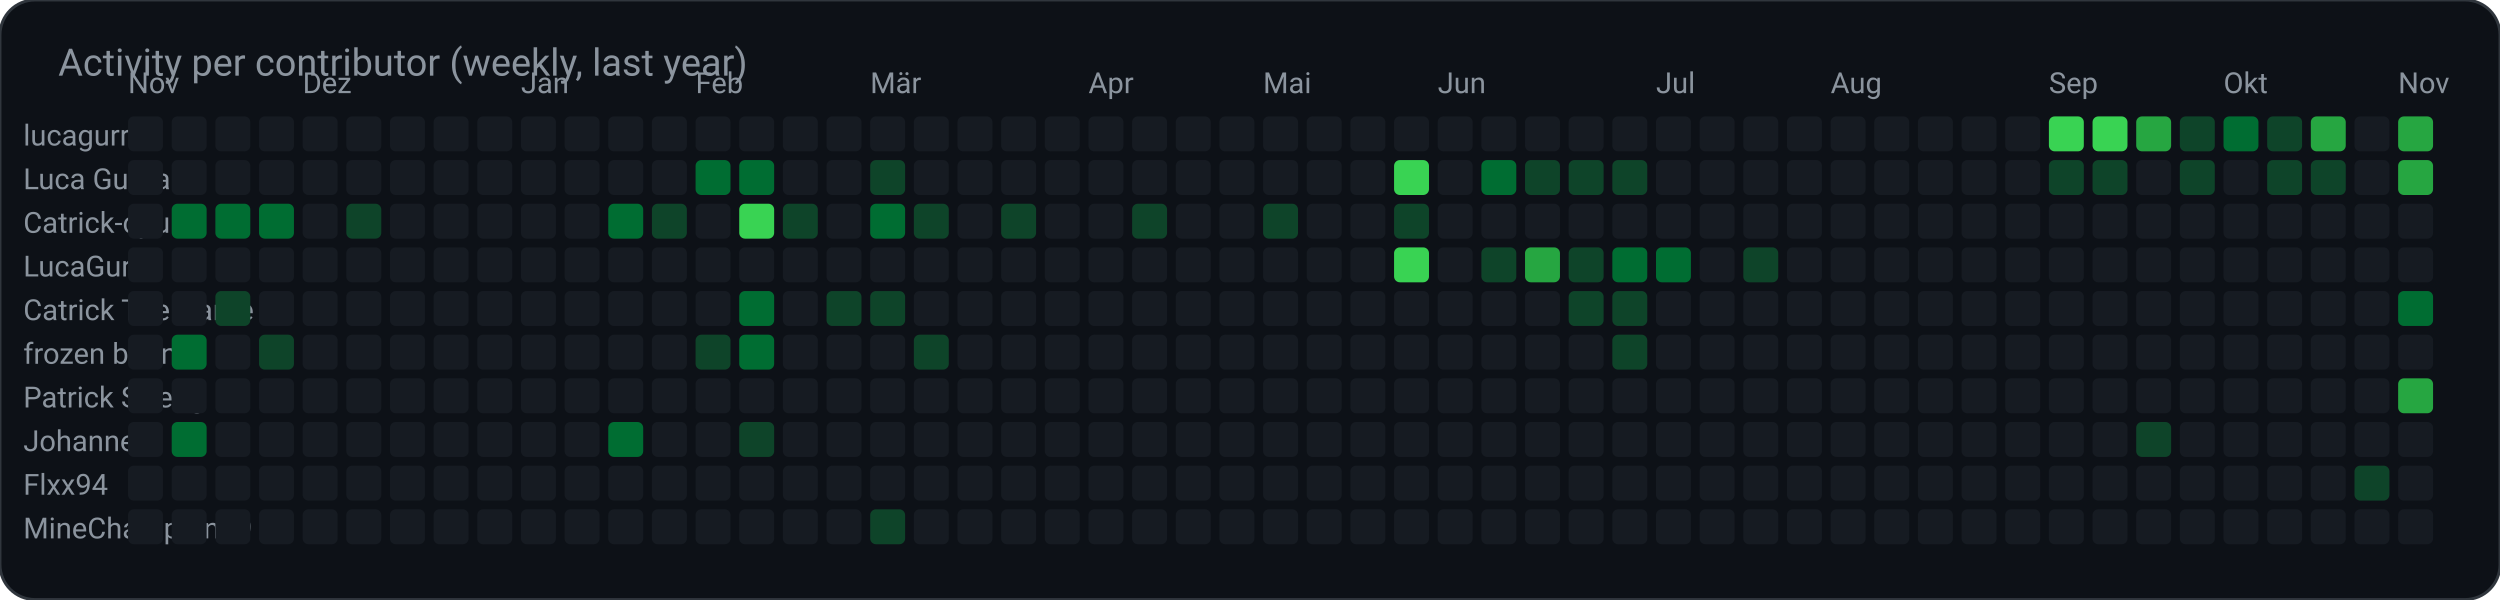
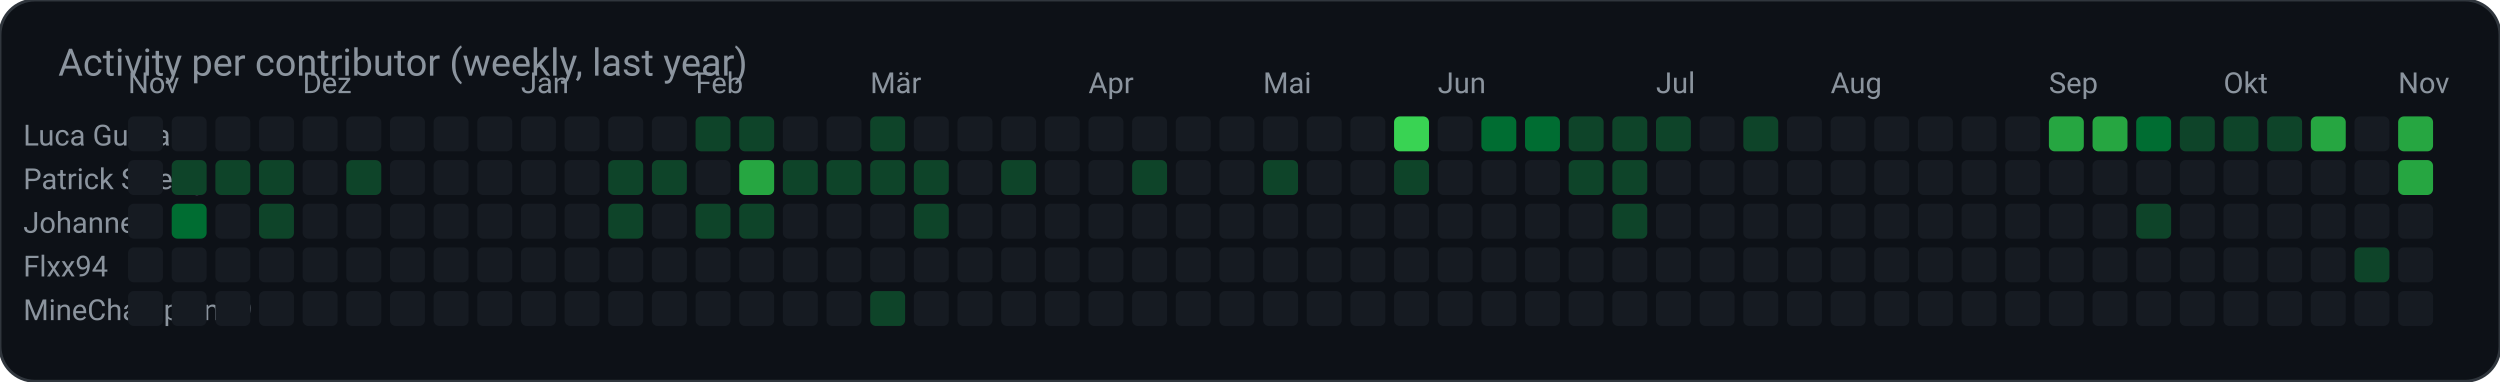
- <svg xmlns="http://www.w3.org/2000/svg" width="859" height="206" viewBox="0 0 859 206" role="img" aria-label="Activity per contributor (weekly, last year)">
-   <rect width="859" height="206" rx="12" fill="#0d1117" stroke="#30363d" />
+ <svg xmlns="http://www.w3.org/2000/svg" width="859" height="131" viewBox="0 0 859 131" role="img" aria-label="Activity per contributor (weekly, last year)">
+   <rect width="859" height="131" rx="12" fill="#0d1117" stroke="#30363d" />
  <text x="20" y="26" fill="#8b949e" font-family="ui-sans-serif, system-ui, -apple-system, Segoe UI, Roboto, Helvetica, Arial, sans-serif" font-size="13">Activity per contributor (weekly, last year)</text>
-   <text x="8.0" y="50.0" fill="#8b949e" font-family="ui-sans-serif, system-ui, -apple-system, Segoe UI, Roboto, Helvetica, Arial, sans-serif" font-size="10" text-anchor="start" font-weight="400">lucagurr</text>
+   <text x="8.0" y="50.0" fill="#8b949e" font-family="ui-sans-serif, system-ui, -apple-system, Segoe UI, Roboto, Helvetica, Arial, sans-serif" font-size="10" text-anchor="start" font-weight="400">Luca Gurband</text>
  <rect x="44.0" y="40.0" width="12.0" height="12.0" rx="2" fill="#161b22" />
  <rect x="59.0" y="40.0" width="12.0" height="12.0" rx="2" fill="#161b22" />
  <rect x="74.0" y="40.0" width="12.0" height="12.0" rx="2" fill="#161b22" />
  <rect x="89.0" y="40.0" width="12.0" height="12.0" rx="2" fill="#161b22" />
  <rect x="104.0" y="40.0" width="12.0" height="12.0" rx="2" fill="#161b22" />
  <rect x="119.0" y="40.0" width="12.0" height="12.0" rx="2" fill="#161b22" />
  <rect x="134.0" y="40.0" width="12.0" height="12.0" rx="2" fill="#161b22" />
  <rect x="149.0" y="40.0" width="12.0" height="12.0" rx="2" fill="#161b22" />
  <rect x="164.0" y="40.0" width="12.0" height="12.0" rx="2" fill="#161b22" />
  <rect x="179.0" y="40.0" width="12.0" height="12.0" rx="2" fill="#161b22" />
  <rect x="194.0" y="40.0" width="12.0" height="12.0" rx="2" fill="#161b22" />
  <rect x="209.0" y="40.0" width="12.0" height="12.0" rx="2" fill="#161b22" />
  <rect x="224.0" y="40.0" width="12.0" height="12.0" rx="2" fill="#161b22" />
-   <rect x="239.0" y="40.0" width="12.0" height="12.0" rx="2" fill="#161b22" />
-   <rect x="254.0" y="40.0" width="12.0" height="12.0" rx="2" fill="#161b22" />
+   <rect x="239.0" y="40.0" width="12.0" height="12.0" rx="2" fill="#0e4429" />
+   <rect x="254.0" y="40.0" width="12.0" height="12.0" rx="2" fill="#0e4429" />
  <rect x="269.0" y="40.0" width="12.0" height="12.0" rx="2" fill="#161b22" />
  <rect x="284.0" y="40.0" width="12.0" height="12.0" rx="2" fill="#161b22" />
-   <rect x="299.0" y="40.0" width="12.0" height="12.0" rx="2" fill="#161b22" />
+   <rect x="299.0" y="40.0" width="12.0" height="12.0" rx="2" fill="#0e4429" />
  <rect x="314.0" y="40.0" width="12.0" height="12.0" rx="2" fill="#161b22" />
  <rect x="329.0" y="40.0" width="12.0" height="12.0" rx="2" fill="#161b22" />
  <rect x="344.0" y="40.0" width="12.0" height="12.0" rx="2" fill="#161b22" />
  <rect x="359.0" y="40.0" width="12.0" height="12.0" rx="2" fill="#161b22" />
  <rect x="374.0" y="40.0" width="12.0" height="12.0" rx="2" fill="#161b22" />
  <rect x="389.0" y="40.0" width="12.0" height="12.0" rx="2" fill="#161b22" />
  <rect x="404.0" y="40.0" width="12.0" height="12.0" rx="2" fill="#161b22" />
  <rect x="419.0" y="40.0" width="12.0" height="12.0" rx="2" fill="#161b22" />
  <rect x="434.0" y="40.0" width="12.0" height="12.0" rx="2" fill="#161b22" />
  <rect x="449.0" y="40.0" width="12.0" height="12.0" rx="2" fill="#161b22" />
  <rect x="464.0" y="40.0" width="12.0" height="12.0" rx="2" fill="#161b22" />
-   <rect x="479.0" y="40.0" width="12.0" height="12.0" rx="2" fill="#161b22" />
+   <rect x="479.0" y="40.0" width="12.0" height="12.0" rx="2" fill="#39d353" />
  <rect x="494.0" y="40.0" width="12.0" height="12.0" rx="2" fill="#161b22" />
-   <rect x="509.0" y="40.0" width="12.0" height="12.0" rx="2" fill="#161b22" />
-   <rect x="524.0" y="40.0" width="12.0" height="12.0" rx="2" fill="#161b22" />
-   <rect x="539.0" y="40.0" width="12.0" height="12.0" rx="2" fill="#161b22" />
-   <rect x="554.0" y="40.0" width="12.0" height="12.0" rx="2" fill="#161b22" />
-   <rect x="569.0" y="40.0" width="12.0" height="12.0" rx="2" fill="#161b22" />
+   <rect x="509.0" y="40.0" width="12.0" height="12.0" rx="2" fill="#006d32" />
+   <rect x="524.0" y="40.0" width="12.0" height="12.0" rx="2" fill="#006d32" />
+   <rect x="539.0" y="40.0" width="12.0" height="12.0" rx="2" fill="#0e4429" />
+   <rect x="554.0" y="40.0" width="12.0" height="12.0" rx="2" fill="#0e4429" />
+   <rect x="569.0" y="40.0" width="12.0" height="12.0" rx="2" fill="#0e4429" />
  <rect x="584.0" y="40.0" width="12.0" height="12.0" rx="2" fill="#161b22" />
-   <rect x="599.0" y="40.0" width="12.0" height="12.0" rx="2" fill="#161b22" />
+   <rect x="599.0" y="40.0" width="12.0" height="12.0" rx="2" fill="#0e4429" />
  <rect x="614.0" y="40.0" width="12.0" height="12.0" rx="2" fill="#161b22" />
  <rect x="629.0" y="40.0" width="12.0" height="12.0" rx="2" fill="#161b22" />
  <rect x="644.0" y="40.0" width="12.0" height="12.0" rx="2" fill="#161b22" />
  <rect x="659.0" y="40.0" width="12.0" height="12.0" rx="2" fill="#161b22" />
  <rect x="674.0" y="40.0" width="12.0" height="12.0" rx="2" fill="#161b22" />
  <rect x="689.0" y="40.0" width="12.0" height="12.0" rx="2" fill="#161b22" />
-   <rect x="704.0" y="40.0" width="12.0" height="12.0" rx="2" fill="#39d353" />
-   <rect x="719.0" y="40.0" width="12.0" height="12.0" rx="2" fill="#39d353" />
-   <rect x="734.0" y="40.0" width="12.0" height="12.0" rx="2" fill="#26a641" />
+   <rect x="704.0" y="40.0" width="12.0" height="12.0" rx="2" fill="#26a641" />
+   <rect x="719.0" y="40.0" width="12.0" height="12.0" rx="2" fill="#26a641" />
+   <rect x="734.0" y="40.0" width="12.0" height="12.0" rx="2" fill="#006d32" />
  <rect x="749.0" y="40.0" width="12.0" height="12.0" rx="2" fill="#0e4429" />
-   <rect x="764.0" y="40.0" width="12.0" height="12.0" rx="2" fill="#006d32" />
+   <rect x="764.0" y="40.0" width="12.0" height="12.0" rx="2" fill="#0e4429" />
  <rect x="779.0" y="40.0" width="12.0" height="12.0" rx="2" fill="#0e4429" />
  <rect x="794.0" y="40.0" width="12.0" height="12.0" rx="2" fill="#26a641" />
  <rect x="809.0" y="40.0" width="12.0" height="12.0" rx="2" fill="#161b22" />
  <rect x="824.0" y="40.0" width="12.0" height="12.0" rx="2" fill="#26a641" />
-   <text x="8.0" y="65.0" fill="#8b949e" font-family="ui-sans-serif, system-ui, -apple-system, Segoe UI, Roboto, Helvetica, Arial, sans-serif" font-size="10" text-anchor="start" font-weight="400">Luca Gurband</text>
+   <text x="8.0" y="65.0" fill="#8b949e" font-family="ui-sans-serif, system-ui, -apple-system, Segoe UI, Roboto, Helvetica, Arial, sans-serif" font-size="10" text-anchor="start" font-weight="400">Patrick Streng</text>
  <rect x="44.0" y="55.0" width="12.0" height="12.0" rx="2" fill="#161b22" />
-   <rect x="59.0" y="55.0" width="12.0" height="12.0" rx="2" fill="#161b22" />
-   <rect x="74.0" y="55.0" width="12.0" height="12.0" rx="2" fill="#161b22" />
-   <rect x="89.0" y="55.0" width="12.0" height="12.0" rx="2" fill="#161b22" />
+   <rect x="59.0" y="55.0" width="12.0" height="12.0" rx="2" fill="#0e4429" />
+   <rect x="74.0" y="55.0" width="12.0" height="12.0" rx="2" fill="#0e4429" />
+   <rect x="89.0" y="55.0" width="12.0" height="12.0" rx="2" fill="#0e4429" />
  <rect x="104.0" y="55.0" width="12.0" height="12.0" rx="2" fill="#161b22" />
-   <rect x="119.0" y="55.0" width="12.0" height="12.0" rx="2" fill="#161b22" />
+   <rect x="119.0" y="55.0" width="12.0" height="12.0" rx="2" fill="#0e4429" />
  <rect x="134.0" y="55.0" width="12.0" height="12.0" rx="2" fill="#161b22" />
  <rect x="149.0" y="55.0" width="12.0" height="12.0" rx="2" fill="#161b22" />
  <rect x="164.0" y="55.0" width="12.0" height="12.0" rx="2" fill="#161b22" />
  <rect x="179.0" y="55.0" width="12.0" height="12.0" rx="2" fill="#161b22" />
  <rect x="194.0" y="55.0" width="12.0" height="12.0" rx="2" fill="#161b22" />
-   <rect x="209.0" y="55.0" width="12.0" height="12.0" rx="2" fill="#161b22" />
-   <rect x="224.0" y="55.0" width="12.0" height="12.0" rx="2" fill="#161b22" />
-   <rect x="239.0" y="55.0" width="12.0" height="12.0" rx="2" fill="#006d32" />
-   <rect x="254.0" y="55.0" width="12.0" height="12.0" rx="2" fill="#006d32" />
-   <rect x="269.0" y="55.0" width="12.0" height="12.0" rx="2" fill="#161b22" />
-   <rect x="284.0" y="55.0" width="12.0" height="12.0" rx="2" fill="#161b22" />
+   <rect x="209.0" y="55.0" width="12.0" height="12.0" rx="2" fill="#0e4429" />
+   <rect x="224.0" y="55.0" width="12.0" height="12.0" rx="2" fill="#0e4429" />
+   <rect x="239.0" y="55.0" width="12.0" height="12.0" rx="2" fill="#161b22" />
+   <rect x="254.0" y="55.0" width="12.0" height="12.0" rx="2" fill="#26a641" />
+   <rect x="269.0" y="55.0" width="12.0" height="12.0" rx="2" fill="#0e4429" />
+   <rect x="284.0" y="55.0" width="12.0" height="12.0" rx="2" fill="#0e4429" />
  <rect x="299.0" y="55.0" width="12.0" height="12.0" rx="2" fill="#0e4429" />
-   <rect x="314.0" y="55.0" width="12.0" height="12.0" rx="2" fill="#161b22" />
+   <rect x="314.0" y="55.0" width="12.0" height="12.0" rx="2" fill="#0e4429" />
  <rect x="329.0" y="55.0" width="12.0" height="12.0" rx="2" fill="#161b22" />
-   <rect x="344.0" y="55.0" width="12.0" height="12.0" rx="2" fill="#161b22" />
+   <rect x="344.0" y="55.0" width="12.0" height="12.0" rx="2" fill="#0e4429" />
  <rect x="359.0" y="55.0" width="12.0" height="12.0" rx="2" fill="#161b22" />
  <rect x="374.0" y="55.0" width="12.0" height="12.0" rx="2" fill="#161b22" />
-   <rect x="389.0" y="55.0" width="12.0" height="12.0" rx="2" fill="#161b22" />
+   <rect x="389.0" y="55.0" width="12.0" height="12.0" rx="2" fill="#0e4429" />
  <rect x="404.0" y="55.0" width="12.0" height="12.0" rx="2" fill="#161b22" />
  <rect x="419.0" y="55.0" width="12.0" height="12.0" rx="2" fill="#161b22" />
-   <rect x="434.0" y="55.0" width="12.0" height="12.0" rx="2" fill="#161b22" />
+   <rect x="434.0" y="55.0" width="12.0" height="12.0" rx="2" fill="#0e4429" />
  <rect x="449.0" y="55.0" width="12.0" height="12.0" rx="2" fill="#161b22" />
  <rect x="464.0" y="55.0" width="12.0" height="12.0" rx="2" fill="#161b22" />
-   <rect x="479.0" y="55.0" width="12.0" height="12.0" rx="2" fill="#39d353" />
+   <rect x="479.0" y="55.0" width="12.0" height="12.0" rx="2" fill="#0e4429" />
  <rect x="494.0" y="55.0" width="12.0" height="12.0" rx="2" fill="#161b22" />
-   <rect x="509.0" y="55.0" width="12.0" height="12.0" rx="2" fill="#006d32" />
-   <rect x="524.0" y="55.0" width="12.0" height="12.0" rx="2" fill="#0e4429" />
+   <rect x="509.0" y="55.0" width="12.0" height="12.0" rx="2" fill="#161b22" />
+   <rect x="524.0" y="55.0" width="12.0" height="12.0" rx="2" fill="#161b22" />
  <rect x="539.0" y="55.0" width="12.0" height="12.0" rx="2" fill="#0e4429" />
  <rect x="554.0" y="55.0" width="12.0" height="12.0" rx="2" fill="#0e4429" />
  <rect x="569.0" y="55.0" width="12.0" height="12.0" rx="2" fill="#161b22" />
  <rect x="584.0" y="55.0" width="12.0" height="12.0" rx="2" fill="#161b22" />
  <rect x="599.0" y="55.0" width="12.0" height="12.0" rx="2" fill="#161b22" />
  <rect x="614.0" y="55.0" width="12.0" height="12.0" rx="2" fill="#161b22" />
  <rect x="629.0" y="55.0" width="12.0" height="12.0" rx="2" fill="#161b22" />
  <rect x="644.0" y="55.0" width="12.0" height="12.0" rx="2" fill="#161b22" />
  <rect x="659.0" y="55.0" width="12.0" height="12.0" rx="2" fill="#161b22" />
  <rect x="674.0" y="55.0" width="12.0" height="12.0" rx="2" fill="#161b22" />
  <rect x="689.0" y="55.0" width="12.0" height="12.0" rx="2" fill="#161b22" />
-   <rect x="704.0" y="55.0" width="12.0" height="12.0" rx="2" fill="#0e4429" />
-   <rect x="719.0" y="55.0" width="12.0" height="12.0" rx="2" fill="#0e4429" />
+   <rect x="704.0" y="55.0" width="12.0" height="12.0" rx="2" fill="#161b22" />
+   <rect x="719.0" y="55.0" width="12.0" height="12.0" rx="2" fill="#161b22" />
  <rect x="734.0" y="55.0" width="12.0" height="12.0" rx="2" fill="#161b22" />
-   <rect x="749.0" y="55.0" width="12.0" height="12.0" rx="2" fill="#0e4429" />
+   <rect x="749.0" y="55.0" width="12.0" height="12.0" rx="2" fill="#161b22" />
  <rect x="764.0" y="55.0" width="12.0" height="12.0" rx="2" fill="#161b22" />
-   <rect x="779.0" y="55.0" width="12.0" height="12.0" rx="2" fill="#0e4429" />
-   <rect x="794.0" y="55.0" width="12.0" height="12.0" rx="2" fill="#0e4429" />
+   <rect x="779.0" y="55.0" width="12.0" height="12.0" rx="2" fill="#161b22" />
+   <rect x="794.0" y="55.0" width="12.0" height="12.0" rx="2" fill="#161b22" />
  <rect x="809.0" y="55.0" width="12.0" height="12.0" rx="2" fill="#161b22" />
  <rect x="824.0" y="55.0" width="12.0" height="12.0" rx="2" fill="#26a641" />
-   <text x="8.0" y="80.0" fill="#8b949e" font-family="ui-sans-serif, system-ui, -apple-system, Segoe UI, Roboto, Helvetica, Arial, sans-serif" font-size="10" text-anchor="start" font-weight="400">Catrick-cpu</text>
+   <text x="8.0" y="80.0" fill="#8b949e" font-family="ui-sans-serif, system-ui, -apple-system, Segoe UI, Roboto, Helvetica, Arial, sans-serif" font-size="10" text-anchor="start" font-weight="400">Johannes</text>
  <rect x="44.0" y="70.0" width="12.0" height="12.0" rx="2" fill="#161b22" />
  <rect x="59.0" y="70.0" width="12.0" height="12.0" rx="2" fill="#006d32" />
-   <rect x="74.0" y="70.0" width="12.0" height="12.0" rx="2" fill="#006d32" />
-   <rect x="89.0" y="70.0" width="12.0" height="12.0" rx="2" fill="#006d32" />
+   <rect x="74.0" y="70.0" width="12.0" height="12.0" rx="2" fill="#161b22" />
+   <rect x="89.0" y="70.0" width="12.0" height="12.0" rx="2" fill="#0e4429" />
  <rect x="104.0" y="70.0" width="12.0" height="12.0" rx="2" fill="#161b22" />
-   <rect x="119.0" y="70.0" width="12.0" height="12.0" rx="2" fill="#0e4429" />
+   <rect x="119.0" y="70.0" width="12.0" height="12.0" rx="2" fill="#161b22" />
  <rect x="134.0" y="70.0" width="12.0" height="12.0" rx="2" fill="#161b22" />
  <rect x="149.0" y="70.0" width="12.0" height="12.0" rx="2" fill="#161b22" />
  <rect x="164.0" y="70.0" width="12.0" height="12.0" rx="2" fill="#161b22" />
  <rect x="179.0" y="70.0" width="12.0" height="12.0" rx="2" fill="#161b22" />
  <rect x="194.0" y="70.0" width="12.0" height="12.0" rx="2" fill="#161b22" />
-   <rect x="209.0" y="70.0" width="12.0" height="12.0" rx="2" fill="#006d32" />
-   <rect x="224.0" y="70.0" width="12.0" height="12.0" rx="2" fill="#0e4429" />
-   <rect x="239.0" y="70.0" width="12.0" height="12.0" rx="2" fill="#161b22" />
-   <rect x="254.0" y="70.0" width="12.0" height="12.0" rx="2" fill="#39d353" />
-   <rect x="269.0" y="70.0" width="12.0" height="12.0" rx="2" fill="#0e4429" />
+   <rect x="209.0" y="70.0" width="12.0" height="12.0" rx="2" fill="#0e4429" />
+   <rect x="224.0" y="70.0" width="12.0" height="12.0" rx="2" fill="#161b22" />
+   <rect x="239.0" y="70.0" width="12.0" height="12.0" rx="2" fill="#0e4429" />
+   <rect x="254.0" y="70.0" width="12.0" height="12.0" rx="2" fill="#0e4429" />
+   <rect x="269.0" y="70.0" width="12.0" height="12.0" rx="2" fill="#161b22" />
  <rect x="284.0" y="70.0" width="12.0" height="12.0" rx="2" fill="#161b22" />
-   <rect x="299.0" y="70.0" width="12.0" height="12.0" rx="2" fill="#006d32" />
+   <rect x="299.0" y="70.0" width="12.0" height="12.0" rx="2" fill="#161b22" />
  <rect x="314.0" y="70.0" width="12.0" height="12.0" rx="2" fill="#0e4429" />
  <rect x="329.0" y="70.0" width="12.0" height="12.0" rx="2" fill="#161b22" />
-   <rect x="344.0" y="70.0" width="12.0" height="12.0" rx="2" fill="#0e4429" />
+   <rect x="344.0" y="70.0" width="12.0" height="12.0" rx="2" fill="#161b22" />
  <rect x="359.0" y="70.0" width="12.0" height="12.0" rx="2" fill="#161b22" />
  <rect x="374.0" y="70.0" width="12.0" height="12.0" rx="2" fill="#161b22" />
-   <rect x="389.0" y="70.0" width="12.0" height="12.0" rx="2" fill="#0e4429" />
+   <rect x="389.0" y="70.0" width="12.0" height="12.0" rx="2" fill="#161b22" />
  <rect x="404.0" y="70.0" width="12.0" height="12.0" rx="2" fill="#161b22" />
  <rect x="419.0" y="70.0" width="12.0" height="12.0" rx="2" fill="#161b22" />
-   <rect x="434.0" y="70.0" width="12.0" height="12.0" rx="2" fill="#0e4429" />
+   <rect x="434.0" y="70.0" width="12.0" height="12.0" rx="2" fill="#161b22" />
  <rect x="449.0" y="70.0" width="12.0" height="12.0" rx="2" fill="#161b22" />
  <rect x="464.0" y="70.0" width="12.0" height="12.0" rx="2" fill="#161b22" />
-   <rect x="479.0" y="70.0" width="12.0" height="12.0" rx="2" fill="#0e4429" />
+   <rect x="479.0" y="70.0" width="12.0" height="12.0" rx="2" fill="#161b22" />
  <rect x="494.0" y="70.0" width="12.0" height="12.0" rx="2" fill="#161b22" />
  <rect x="509.0" y="70.0" width="12.0" height="12.0" rx="2" fill="#161b22" />
  <rect x="524.0" y="70.0" width="12.0" height="12.0" rx="2" fill="#161b22" />
  <rect x="539.0" y="70.0" width="12.0" height="12.0" rx="2" fill="#161b22" />
-   <rect x="554.0" y="70.0" width="12.0" height="12.0" rx="2" fill="#161b22" />
+   <rect x="554.0" y="70.0" width="12.0" height="12.0" rx="2" fill="#0e4429" />
  <rect x="569.0" y="70.0" width="12.0" height="12.0" rx="2" fill="#161b22" />
  <rect x="584.0" y="70.0" width="12.0" height="12.0" rx="2" fill="#161b22" />
  <rect x="599.0" y="70.0" width="12.0" height="12.0" rx="2" fill="#161b22" />
  <rect x="614.0" y="70.0" width="12.0" height="12.0" rx="2" fill="#161b22" />
  <rect x="629.0" y="70.0" width="12.0" height="12.0" rx="2" fill="#161b22" />
  <rect x="644.0" y="70.0" width="12.0" height="12.0" rx="2" fill="#161b22" />
  <rect x="659.0" y="70.0" width="12.0" height="12.0" rx="2" fill="#161b22" />
  <rect x="674.0" y="70.0" width="12.0" height="12.0" rx="2" fill="#161b22" />
  <rect x="689.0" y="70.0" width="12.0" height="12.0" rx="2" fill="#161b22" />
  <rect x="704.0" y="70.0" width="12.0" height="12.0" rx="2" fill="#161b22" />
  <rect x="719.0" y="70.0" width="12.0" height="12.0" rx="2" fill="#161b22" />
-   <rect x="734.0" y="70.0" width="12.0" height="12.0" rx="2" fill="#161b22" />
+   <rect x="734.0" y="70.0" width="12.0" height="12.0" rx="2" fill="#0e4429" />
  <rect x="749.0" y="70.0" width="12.0" height="12.0" rx="2" fill="#161b22" />
  <rect x="764.0" y="70.0" width="12.0" height="12.0" rx="2" fill="#161b22" />
  <rect x="779.0" y="70.0" width="12.0" height="12.0" rx="2" fill="#161b22" />
  <rect x="794.0" y="70.0" width="12.0" height="12.0" rx="2" fill="#161b22" />
  <rect x="809.0" y="70.0" width="12.0" height="12.0" rx="2" fill="#161b22" />
  <rect x="824.0" y="70.0" width="12.0" height="12.0" rx="2" fill="#161b22" />
-   <text x="8.0" y="95.0" fill="#8b949e" font-family="ui-sans-serif, system-ui, -apple-system, Segoe UI, Roboto, Helvetica, Arial, sans-serif" font-size="10" text-anchor="start" font-weight="400">LucaGurr</text>
+   <text x="8.0" y="95.0" fill="#8b949e" font-family="ui-sans-serif, system-ui, -apple-system, Segoe UI, Roboto, Helvetica, Arial, sans-serif" font-size="10" text-anchor="start" font-weight="400">Flxx94</text>
  <rect x="44.0" y="85.0" width="12.0" height="12.0" rx="2" fill="#161b22" />
  <rect x="59.0" y="85.0" width="12.0" height="12.0" rx="2" fill="#161b22" />
  <rect x="74.0" y="85.0" width="12.0" height="12.0" rx="2" fill="#161b22" />
  <rect x="89.0" y="85.0" width="12.0" height="12.0" rx="2" fill="#161b22" />
  <rect x="104.0" y="85.0" width="12.0" height="12.0" rx="2" fill="#161b22" />
  <rect x="119.0" y="85.0" width="12.0" height="12.0" rx="2" fill="#161b22" />
  <rect x="134.0" y="85.0" width="12.0" height="12.0" rx="2" fill="#161b22" />
  <rect x="149.0" y="85.0" width="12.0" height="12.0" rx="2" fill="#161b22" />
  <rect x="164.0" y="85.0" width="12.0" height="12.0" rx="2" fill="#161b22" />
  <rect x="179.0" y="85.0" width="12.0" height="12.0" rx="2" fill="#161b22" />
  <rect x="194.0" y="85.0" width="12.0" height="12.0" rx="2" fill="#161b22" />
  <rect x="209.0" y="85.0" width="12.0" height="12.0" rx="2" fill="#161b22" />
  <rect x="224.0" y="85.0" width="12.0" height="12.0" rx="2" fill="#161b22" />
  <rect x="239.0" y="85.0" width="12.0" height="12.0" rx="2" fill="#161b22" />
  <rect x="254.0" y="85.0" width="12.0" height="12.0" rx="2" fill="#161b22" />
  <rect x="269.0" y="85.0" width="12.0" height="12.0" rx="2" fill="#161b22" />
  <rect x="284.0" y="85.0" width="12.0" height="12.0" rx="2" fill="#161b22" />
  <rect x="299.0" y="85.0" width="12.0" height="12.0" rx="2" fill="#161b22" />
  <rect x="314.0" y="85.0" width="12.0" height="12.0" rx="2" fill="#161b22" />
  <rect x="329.0" y="85.0" width="12.0" height="12.0" rx="2" fill="#161b22" />
  <rect x="344.0" y="85.0" width="12.0" height="12.0" rx="2" fill="#161b22" />
  <rect x="359.0" y="85.0" width="12.0" height="12.0" rx="2" fill="#161b22" />
  <rect x="374.0" y="85.0" width="12.0" height="12.0" rx="2" fill="#161b22" />
  <rect x="389.0" y="85.0" width="12.0" height="12.0" rx="2" fill="#161b22" />
  <rect x="404.0" y="85.0" width="12.0" height="12.0" rx="2" fill="#161b22" />
  <rect x="419.0" y="85.0" width="12.0" height="12.0" rx="2" fill="#161b22" />
  <rect x="434.0" y="85.0" width="12.0" height="12.0" rx="2" fill="#161b22" />
  <rect x="449.0" y="85.0" width="12.0" height="12.0" rx="2" fill="#161b22" />
  <rect x="464.0" y="85.0" width="12.0" height="12.0" rx="2" fill="#161b22" />
-   <rect x="479.0" y="85.0" width="12.0" height="12.0" rx="2" fill="#39d353" />
+   <rect x="479.0" y="85.0" width="12.0" height="12.0" rx="2" fill="#161b22" />
  <rect x="494.0" y="85.0" width="12.0" height="12.0" rx="2" fill="#161b22" />
-   <rect x="509.0" y="85.0" width="12.0" height="12.0" rx="2" fill="#0e4429" />
-   <rect x="524.0" y="85.0" width="12.0" height="12.0" rx="2" fill="#26a641" />
-   <rect x="539.0" y="85.0" width="12.0" height="12.0" rx="2" fill="#0e4429" />
-   <rect x="554.0" y="85.0" width="12.0" height="12.0" rx="2" fill="#006d32" />
-   <rect x="569.0" y="85.0" width="12.0" height="12.0" rx="2" fill="#006d32" />
+   <rect x="509.0" y="85.0" width="12.0" height="12.0" rx="2" fill="#161b22" />
+   <rect x="524.0" y="85.0" width="12.0" height="12.0" rx="2" fill="#161b22" />
+   <rect x="539.0" y="85.0" width="12.0" height="12.0" rx="2" fill="#161b22" />
+   <rect x="554.0" y="85.0" width="12.0" height="12.0" rx="2" fill="#161b22" />
+   <rect x="569.0" y="85.0" width="12.0" height="12.0" rx="2" fill="#161b22" />
  <rect x="584.0" y="85.0" width="12.0" height="12.0" rx="2" fill="#161b22" />
-   <rect x="599.0" y="85.0" width="12.0" height="12.0" rx="2" fill="#0e4429" />
+   <rect x="599.0" y="85.0" width="12.0" height="12.0" rx="2" fill="#161b22" />
  <rect x="614.0" y="85.0" width="12.0" height="12.0" rx="2" fill="#161b22" />
  <rect x="629.0" y="85.0" width="12.0" height="12.0" rx="2" fill="#161b22" />
  <rect x="644.0" y="85.0" width="12.0" height="12.0" rx="2" fill="#161b22" />
  <rect x="659.0" y="85.0" width="12.0" height="12.0" rx="2" fill="#161b22" />
  <rect x="674.0" y="85.0" width="12.0" height="12.0" rx="2" fill="#161b22" />
  <rect x="689.0" y="85.0" width="12.0" height="12.0" rx="2" fill="#161b22" />
  <rect x="704.0" y="85.0" width="12.0" height="12.0" rx="2" fill="#161b22" />
  <rect x="719.0" y="85.0" width="12.0" height="12.0" rx="2" fill="#161b22" />
  <rect x="734.0" y="85.0" width="12.0" height="12.0" rx="2" fill="#161b22" />
  <rect x="749.0" y="85.0" width="12.0" height="12.0" rx="2" fill="#161b22" />
  <rect x="764.0" y="85.0" width="12.0" height="12.0" rx="2" fill="#161b22" />
  <rect x="779.0" y="85.0" width="12.0" height="12.0" rx="2" fill="#161b22" />
  <rect x="794.0" y="85.0" width="12.0" height="12.0" rx="2" fill="#161b22" />
-   <rect x="809.0" y="85.0" width="12.0" height="12.0" rx="2" fill="#161b22" />
+   <rect x="809.0" y="85.0" width="12.0" height="12.0" rx="2" fill="#0e4429" />
  <rect x="824.0" y="85.0" width="12.0" height="12.0" rx="2" fill="#161b22" />
-   <text x="8.0" y="110.0" fill="#8b949e" font-family="ui-sans-serif, system-ui, -apple-system, Segoe UI, Roboto, Helvetica, Arial, sans-serif" font-size="10" text-anchor="start" font-weight="400">Catrick The Game</text>
+   <text x="8.0" y="110.0" fill="#8b949e" font-family="ui-sans-serif, system-ui, -apple-system, Segoe UI, Roboto, Helvetica, Arial, sans-serif" font-size="10" text-anchor="start" font-weight="400">MineChampion09</text>
  <rect x="44.0" y="100.0" width="12.0" height="12.0" rx="2" fill="#161b22" />
  <rect x="59.0" y="100.0" width="12.0" height="12.0" rx="2" fill="#161b22" />
-   <rect x="74.0" y="100.0" width="12.0" height="12.0" rx="2" fill="#0e4429" />
+   <rect x="74.0" y="100.0" width="12.0" height="12.0" rx="2" fill="#161b22" />
  <rect x="89.0" y="100.0" width="12.0" height="12.0" rx="2" fill="#161b22" />
  <rect x="104.0" y="100.0" width="12.0" height="12.0" rx="2" fill="#161b22" />
  <rect x="119.0" y="100.0" width="12.0" height="12.0" rx="2" fill="#161b22" />
  <rect x="134.0" y="100.0" width="12.0" height="12.0" rx="2" fill="#161b22" />
  <rect x="149.0" y="100.0" width="12.0" height="12.0" rx="2" fill="#161b22" />
  <rect x="164.0" y="100.0" width="12.0" height="12.0" rx="2" fill="#161b22" />
  <rect x="179.0" y="100.0" width="12.0" height="12.0" rx="2" fill="#161b22" />
  <rect x="194.0" y="100.0" width="12.0" height="12.0" rx="2" fill="#161b22" />
  <rect x="209.0" y="100.0" width="12.0" height="12.0" rx="2" fill="#161b22" />
  <rect x="224.0" y="100.0" width="12.0" height="12.0" rx="2" fill="#161b22" />
  <rect x="239.0" y="100.0" width="12.0" height="12.0" rx="2" fill="#161b22" />
-   <rect x="254.0" y="100.0" width="12.0" height="12.0" rx="2" fill="#006d32" />
+   <rect x="254.0" y="100.0" width="12.0" height="12.0" rx="2" fill="#161b22" />
  <rect x="269.0" y="100.0" width="12.0" height="12.0" rx="2" fill="#161b22" />
-   <rect x="284.0" y="100.0" width="12.0" height="12.0" rx="2" fill="#0e4429" />
+   <rect x="284.0" y="100.0" width="12.0" height="12.0" rx="2" fill="#161b22" />
  <rect x="299.0" y="100.0" width="12.0" height="12.0" rx="2" fill="#0e4429" />
  <rect x="314.0" y="100.0" width="12.0" height="12.0" rx="2" fill="#161b22" />
  <rect x="329.0" y="100.0" width="12.0" height="12.0" rx="2" fill="#161b22" />
  <rect x="344.0" y="100.0" width="12.0" height="12.0" rx="2" fill="#161b22" />
  <rect x="359.0" y="100.0" width="12.0" height="12.0" rx="2" fill="#161b22" />
  <rect x="374.0" y="100.0" width="12.0" height="12.0" rx="2" fill="#161b22" />
  <rect x="389.0" y="100.0" width="12.0" height="12.0" rx="2" fill="#161b22" />
  <rect x="404.0" y="100.0" width="12.0" height="12.0" rx="2" fill="#161b22" />
  <rect x="419.0" y="100.0" width="12.0" height="12.0" rx="2" fill="#161b22" />
  <rect x="434.0" y="100.0" width="12.0" height="12.0" rx="2" fill="#161b22" />
  <rect x="449.0" y="100.0" width="12.0" height="12.0" rx="2" fill="#161b22" />
  <rect x="464.0" y="100.0" width="12.0" height="12.0" rx="2" fill="#161b22" />
  <rect x="479.0" y="100.0" width="12.0" height="12.0" rx="2" fill="#161b22" />
  <rect x="494.0" y="100.0" width="12.0" height="12.0" rx="2" fill="#161b22" />
  <rect x="509.0" y="100.0" width="12.0" height="12.0" rx="2" fill="#161b22" />
  <rect x="524.0" y="100.0" width="12.0" height="12.0" rx="2" fill="#161b22" />
-   <rect x="539.0" y="100.0" width="12.0" height="12.0" rx="2" fill="#0e4429" />
-   <rect x="554.0" y="100.0" width="12.0" height="12.0" rx="2" fill="#0e4429" />
+   <rect x="539.0" y="100.0" width="12.0" height="12.0" rx="2" fill="#161b22" />
+   <rect x="554.0" y="100.0" width="12.0" height="12.0" rx="2" fill="#161b22" />
  <rect x="569.0" y="100.0" width="12.0" height="12.0" rx="2" fill="#161b22" />
  <rect x="584.0" y="100.0" width="12.0" height="12.0" rx="2" fill="#161b22" />
  <rect x="599.0" y="100.0" width="12.0" height="12.0" rx="2" fill="#161b22" />
  <rect x="614.0" y="100.0" width="12.0" height="12.0" rx="2" fill="#161b22" />
  <rect x="629.0" y="100.0" width="12.0" height="12.0" rx="2" fill="#161b22" />
  <rect x="644.0" y="100.0" width="12.0" height="12.0" rx="2" fill="#161b22" />
  <rect x="659.0" y="100.0" width="12.0" height="12.0" rx="2" fill="#161b22" />
  <rect x="674.0" y="100.0" width="12.0" height="12.0" rx="2" fill="#161b22" />
  <rect x="689.0" y="100.0" width="12.0" height="12.0" rx="2" fill="#161b22" />
  <rect x="704.0" y="100.0" width="12.0" height="12.0" rx="2" fill="#161b22" />
  <rect x="719.0" y="100.0" width="12.0" height="12.0" rx="2" fill="#161b22" />
  <rect x="734.0" y="100.0" width="12.0" height="12.0" rx="2" fill="#161b22" />
  <rect x="749.0" y="100.0" width="12.0" height="12.0" rx="2" fill="#161b22" />
  <rect x="764.0" y="100.0" width="12.0" height="12.0" rx="2" fill="#161b22" />
  <rect x="779.0" y="100.0" width="12.0" height="12.0" rx="2" fill="#161b22" />
  <rect x="794.0" y="100.0" width="12.0" height="12.0" rx="2" fill="#161b22" />
  <rect x="809.0" y="100.0" width="12.0" height="12.0" rx="2" fill="#161b22" />
-   <rect x="824.0" y="100.0" width="12.0" height="12.0" rx="2" fill="#006d32" />
-   <text x="8.0" y="125.0" fill="#8b949e" font-family="ui-sans-serif, system-ui, -apple-system, Segoe UI, Roboto, Helvetica, Arial, sans-serif" font-size="10" text-anchor="start" font-weight="400">frozen brain</text>
-   <rect x="44.0" y="115.0" width="12.0" height="12.0" rx="2" fill="#161b22" />
-   <rect x="59.0" y="115.0" width="12.0" height="12.0" rx="2" fill="#006d32" />
-   <rect x="74.0" y="115.0" width="12.0" height="12.0" rx="2" fill="#161b22" />
-   <rect x="89.0" y="115.0" width="12.0" height="12.0" rx="2" fill="#0e4429" />
-   <rect x="104.0" y="115.0" width="12.0" height="12.0" rx="2" fill="#161b22" />
-   <rect x="119.0" y="115.0" width="12.0" height="12.0" rx="2" fill="#161b22" />
-   <rect x="134.0" y="115.0" width="12.0" height="12.0" rx="2" fill="#161b22" />
-   <rect x="149.0" y="115.0" width="12.0" height="12.0" rx="2" fill="#161b22" />
-   <rect x="164.0" y="115.0" width="12.0" height="12.0" rx="2" fill="#161b22" />
-   <rect x="179.0" y="115.0" width="12.0" height="12.0" rx="2" fill="#161b22" />
-   <rect x="194.0" y="115.0" width="12.0" height="12.0" rx="2" fill="#161b22" />
-   <rect x="209.0" y="115.0" width="12.0" height="12.0" rx="2" fill="#161b22" />
-   <rect x="224.0" y="115.0" width="12.0" height="12.0" rx="2" fill="#161b22" />
-   <rect x="239.0" y="115.0" width="12.0" height="12.0" rx="2" fill="#0e4429" />
-   <rect x="254.0" y="115.0" width="12.0" height="12.0" rx="2" fill="#006d32" />
-   <rect x="269.0" y="115.0" width="12.0" height="12.0" rx="2" fill="#161b22" />
-   <rect x="284.0" y="115.0" width="12.0" height="12.0" rx="2" fill="#161b22" />
-   <rect x="299.0" y="115.0" width="12.0" height="12.0" rx="2" fill="#161b22" />
-   <rect x="314.0" y="115.0" width="12.0" height="12.0" rx="2" fill="#0e4429" />
-   <rect x="329.0" y="115.0" width="12.0" height="12.0" rx="2" fill="#161b22" />
-   <rect x="344.0" y="115.0" width="12.0" height="12.0" rx="2" fill="#161b22" />
-   <rect x="359.0" y="115.0" width="12.0" height="12.0" rx="2" fill="#161b22" />
-   <rect x="374.0" y="115.0" width="12.0" height="12.0" rx="2" fill="#161b22" />
-   <rect x="389.0" y="115.0" width="12.0" height="12.0" rx="2" fill="#161b22" />
-   <rect x="404.0" y="115.0" width="12.0" height="12.0" rx="2" fill="#161b22" />
-   <rect x="419.0" y="115.0" width="12.0" height="12.0" rx="2" fill="#161b22" />
-   <rect x="434.0" y="115.0" width="12.0" height="12.0" rx="2" fill="#161b22" />
-   <rect x="449.0" y="115.0" width="12.0" height="12.0" rx="2" fill="#161b22" />
-   <rect x="464.0" y="115.0" width="12.0" height="12.0" rx="2" fill="#161b22" />
-   <rect x="479.0" y="115.0" width="12.0" height="12.0" rx="2" fill="#161b22" />
-   <rect x="494.0" y="115.0" width="12.0" height="12.0" rx="2" fill="#161b22" />
-   <rect x="509.0" y="115.0" width="12.0" height="12.0" rx="2" fill="#161b22" />
-   <rect x="524.0" y="115.0" width="12.0" height="12.0" rx="2" fill="#161b22" />
-   <rect x="539.0" y="115.0" width="12.0" height="12.0" rx="2" fill="#161b22" />
-   <rect x="554.0" y="115.0" width="12.0" height="12.0" rx="2" fill="#0e4429" />
-   <rect x="569.0" y="115.0" width="12.0" height="12.0" rx="2" fill="#161b22" />
-   <rect x="584.0" y="115.0" width="12.0" height="12.0" rx="2" fill="#161b22" />
-   <rect x="599.0" y="115.0" width="12.0" height="12.0" rx="2" fill="#161b22" />
-   <rect x="614.0" y="115.0" width="12.0" height="12.0" rx="2" fill="#161b22" />
-   <rect x="629.0" y="115.0" width="12.0" height="12.0" rx="2" fill="#161b22" />
-   <rect x="644.0" y="115.0" width="12.0" height="12.0" rx="2" fill="#161b22" />
-   <rect x="659.0" y="115.0" width="12.0" height="12.0" rx="2" fill="#161b22" />
-   <rect x="674.0" y="115.0" width="12.0" height="12.0" rx="2" fill="#161b22" />
-   <rect x="689.0" y="115.0" width="12.0" height="12.0" rx="2" fill="#161b22" />
-   <rect x="704.0" y="115.0" width="12.0" height="12.0" rx="2" fill="#161b22" />
-   <rect x="719.0" y="115.0" width="12.0" height="12.0" rx="2" fill="#161b22" />
-   <rect x="734.0" y="115.0" width="12.0" height="12.0" rx="2" fill="#161b22" />
-   <rect x="749.0" y="115.0" width="12.0" height="12.0" rx="2" fill="#161b22" />
-   <rect x="764.0" y="115.0" width="12.0" height="12.0" rx="2" fill="#161b22" />
-   <rect x="779.0" y="115.0" width="12.0" height="12.0" rx="2" fill="#161b22" />
-   <rect x="794.0" y="115.0" width="12.0" height="12.0" rx="2" fill="#161b22" />
-   <rect x="809.0" y="115.0" width="12.0" height="12.0" rx="2" fill="#161b22" />
-   <rect x="824.0" y="115.0" width="12.0" height="12.0" rx="2" fill="#161b22" />
-   <text x="8.0" y="140.0" fill="#8b949e" font-family="ui-sans-serif, system-ui, -apple-system, Segoe UI, Roboto, Helvetica, Arial, sans-serif" font-size="10" text-anchor="start" font-weight="400">Patrick Streng</text>
-   <rect x="44.0" y="130.0" width="12.0" height="12.0" rx="2" fill="#161b22" />
-   <rect x="59.0" y="130.0" width="12.0" height="12.0" rx="2" fill="#161b22" />
-   <rect x="74.0" y="130.0" width="12.0" height="12.0" rx="2" fill="#161b22" />
-   <rect x="89.0" y="130.0" width="12.0" height="12.0" rx="2" fill="#161b22" />
-   <rect x="104.0" y="130.0" width="12.0" height="12.0" rx="2" fill="#161b22" />
-   <rect x="119.0" y="130.0" width="12.0" height="12.0" rx="2" fill="#161b22" />
-   <rect x="134.0" y="130.0" width="12.0" height="12.0" rx="2" fill="#161b22" />
-   <rect x="149.0" y="130.0" width="12.0" height="12.0" rx="2" fill="#161b22" />
-   <rect x="164.0" y="130.0" width="12.0" height="12.0" rx="2" fill="#161b22" />
-   <rect x="179.0" y="130.0" width="12.0" height="12.0" rx="2" fill="#161b22" />
-   <rect x="194.0" y="130.0" width="12.0" height="12.0" rx="2" fill="#161b22" />
-   <rect x="209.0" y="130.0" width="12.0" height="12.0" rx="2" fill="#161b22" />
-   <rect x="224.0" y="130.0" width="12.0" height="12.0" rx="2" fill="#161b22" />
-   <rect x="239.0" y="130.0" width="12.0" height="12.0" rx="2" fill="#161b22" />
-   <rect x="254.0" y="130.0" width="12.0" height="12.0" rx="2" fill="#161b22" />
-   <rect x="269.0" y="130.0" width="12.0" height="12.0" rx="2" fill="#161b22" />
-   <rect x="284.0" y="130.0" width="12.0" height="12.0" rx="2" fill="#161b22" />
-   <rect x="299.0" y="130.0" width="12.0" height="12.0" rx="2" fill="#161b22" />
-   <rect x="314.0" y="130.0" width="12.0" height="12.0" rx="2" fill="#161b22" />
-   <rect x="329.0" y="130.0" width="12.0" height="12.0" rx="2" fill="#161b22" />
-   <rect x="344.0" y="130.0" width="12.0" height="12.0" rx="2" fill="#161b22" />
-   <rect x="359.0" y="130.0" width="12.0" height="12.0" rx="2" fill="#161b22" />
-   <rect x="374.0" y="130.0" width="12.0" height="12.0" rx="2" fill="#161b22" />
-   <rect x="389.0" y="130.0" width="12.0" height="12.0" rx="2" fill="#161b22" />
-   <rect x="404.0" y="130.0" width="12.0" height="12.0" rx="2" fill="#161b22" />
-   <rect x="419.0" y="130.0" width="12.0" height="12.0" rx="2" fill="#161b22" />
-   <rect x="434.0" y="130.0" width="12.0" height="12.0" rx="2" fill="#161b22" />
-   <rect x="449.0" y="130.0" width="12.0" height="12.0" rx="2" fill="#161b22" />
-   <rect x="464.0" y="130.0" width="12.0" height="12.0" rx="2" fill="#161b22" />
-   <rect x="479.0" y="130.0" width="12.0" height="12.0" rx="2" fill="#161b22" />
-   <rect x="494.0" y="130.0" width="12.0" height="12.0" rx="2" fill="#161b22" />
-   <rect x="509.0" y="130.0" width="12.0" height="12.0" rx="2" fill="#161b22" />
-   <rect x="524.0" y="130.0" width="12.0" height="12.0" rx="2" fill="#161b22" />
-   <rect x="539.0" y="130.0" width="12.0" height="12.0" rx="2" fill="#161b22" />
-   <rect x="554.0" y="130.0" width="12.0" height="12.0" rx="2" fill="#161b22" />
-   <rect x="569.0" y="130.0" width="12.0" height="12.0" rx="2" fill="#161b22" />
-   <rect x="584.0" y="130.0" width="12.0" height="12.0" rx="2" fill="#161b22" />
-   <rect x="599.0" y="130.0" width="12.0" height="12.0" rx="2" fill="#161b22" />
-   <rect x="614.0" y="130.0" width="12.0" height="12.0" rx="2" fill="#161b22" />
-   <rect x="629.0" y="130.0" width="12.0" height="12.0" rx="2" fill="#161b22" />
-   <rect x="644.0" y="130.0" width="12.0" height="12.0" rx="2" fill="#161b22" />
-   <rect x="659.0" y="130.0" width="12.0" height="12.0" rx="2" fill="#161b22" />
-   <rect x="674.0" y="130.0" width="12.0" height="12.0" rx="2" fill="#161b22" />
-   <rect x="689.0" y="130.0" width="12.0" height="12.0" rx="2" fill="#161b22" />
-   <rect x="704.0" y="130.0" width="12.0" height="12.0" rx="2" fill="#161b22" />
-   <rect x="719.0" y="130.0" width="12.0" height="12.0" rx="2" fill="#161b22" />
-   <rect x="734.0" y="130.0" width="12.0" height="12.0" rx="2" fill="#161b22" />
-   <rect x="749.0" y="130.0" width="12.0" height="12.0" rx="2" fill="#161b22" />
-   <rect x="764.0" y="130.0" width="12.0" height="12.0" rx="2" fill="#161b22" />
-   <rect x="779.0" y="130.0" width="12.0" height="12.0" rx="2" fill="#161b22" />
-   <rect x="794.0" y="130.0" width="12.0" height="12.0" rx="2" fill="#161b22" />
-   <rect x="809.0" y="130.0" width="12.0" height="12.0" rx="2" fill="#161b22" />
-   <rect x="824.0" y="130.0" width="12.0" height="12.0" rx="2" fill="#26a641" />
-   <text x="8.0" y="155.0" fill="#8b949e" font-family="ui-sans-serif, system-ui, -apple-system, Segoe UI, Roboto, Helvetica, Arial, sans-serif" font-size="10" text-anchor="start" font-weight="400">Johannes</text>
-   <rect x="44.0" y="145.0" width="12.0" height="12.0" rx="2" fill="#161b22" />
-   <rect x="59.0" y="145.0" width="12.0" height="12.0" rx="2" fill="#006d32" />
-   <rect x="74.0" y="145.0" width="12.0" height="12.0" rx="2" fill="#161b22" />
-   <rect x="89.0" y="145.0" width="12.0" height="12.0" rx="2" fill="#161b22" />
-   <rect x="104.0" y="145.0" width="12.0" height="12.0" rx="2" fill="#161b22" />
-   <rect x="119.0" y="145.0" width="12.0" height="12.0" rx="2" fill="#161b22" />
-   <rect x="134.0" y="145.0" width="12.0" height="12.0" rx="2" fill="#161b22" />
-   <rect x="149.0" y="145.0" width="12.0" height="12.0" rx="2" fill="#161b22" />
-   <rect x="164.0" y="145.0" width="12.0" height="12.0" rx="2" fill="#161b22" />
-   <rect x="179.0" y="145.0" width="12.0" height="12.0" rx="2" fill="#161b22" />
-   <rect x="194.0" y="145.0" width="12.0" height="12.0" rx="2" fill="#161b22" />
-   <rect x="209.0" y="145.0" width="12.0" height="12.0" rx="2" fill="#006d32" />
-   <rect x="224.0" y="145.0" width="12.0" height="12.0" rx="2" fill="#161b22" />
-   <rect x="239.0" y="145.0" width="12.0" height="12.0" rx="2" fill="#161b22" />
-   <rect x="254.0" y="145.0" width="12.0" height="12.0" rx="2" fill="#0e4429" />
-   <rect x="269.0" y="145.0" width="12.0" height="12.0" rx="2" fill="#161b22" />
-   <rect x="284.0" y="145.0" width="12.0" height="12.0" rx="2" fill="#161b22" />
-   <rect x="299.0" y="145.0" width="12.0" height="12.0" rx="2" fill="#161b22" />
-   <rect x="314.0" y="145.0" width="12.0" height="12.0" rx="2" fill="#161b22" />
-   <rect x="329.0" y="145.0" width="12.0" height="12.0" rx="2" fill="#161b22" />
-   <rect x="344.0" y="145.0" width="12.0" height="12.0" rx="2" fill="#161b22" />
-   <rect x="359.0" y="145.0" width="12.0" height="12.0" rx="2" fill="#161b22" />
-   <rect x="374.0" y="145.0" width="12.0" height="12.0" rx="2" fill="#161b22" />
-   <rect x="389.0" y="145.0" width="12.0" height="12.0" rx="2" fill="#161b22" />
-   <rect x="404.0" y="145.0" width="12.0" height="12.0" rx="2" fill="#161b22" />
-   <rect x="419.0" y="145.0" width="12.0" height="12.0" rx="2" fill="#161b22" />
-   <rect x="434.0" y="145.0" width="12.0" height="12.0" rx="2" fill="#161b22" />
-   <rect x="449.0" y="145.0" width="12.0" height="12.0" rx="2" fill="#161b22" />
-   <rect x="464.0" y="145.0" width="12.0" height="12.0" rx="2" fill="#161b22" />
-   <rect x="479.0" y="145.0" width="12.0" height="12.0" rx="2" fill="#161b22" />
-   <rect x="494.0" y="145.0" width="12.0" height="12.0" rx="2" fill="#161b22" />
-   <rect x="509.0" y="145.0" width="12.0" height="12.0" rx="2" fill="#161b22" />
-   <rect x="524.0" y="145.0" width="12.0" height="12.0" rx="2" fill="#161b22" />
-   <rect x="539.0" y="145.0" width="12.0" height="12.0" rx="2" fill="#161b22" />
-   <rect x="554.0" y="145.0" width="12.0" height="12.0" rx="2" fill="#161b22" />
-   <rect x="569.0" y="145.0" width="12.0" height="12.0" rx="2" fill="#161b22" />
-   <rect x="584.0" y="145.0" width="12.0" height="12.0" rx="2" fill="#161b22" />
-   <rect x="599.0" y="145.0" width="12.0" height="12.0" rx="2" fill="#161b22" />
-   <rect x="614.0" y="145.0" width="12.0" height="12.0" rx="2" fill="#161b22" />
-   <rect x="629.0" y="145.0" width="12.0" height="12.0" rx="2" fill="#161b22" />
-   <rect x="644.0" y="145.0" width="12.0" height="12.0" rx="2" fill="#161b22" />
-   <rect x="659.0" y="145.0" width="12.0" height="12.0" rx="2" fill="#161b22" />
-   <rect x="674.0" y="145.0" width="12.0" height="12.0" rx="2" fill="#161b22" />
-   <rect x="689.0" y="145.0" width="12.0" height="12.0" rx="2" fill="#161b22" />
-   <rect x="704.0" y="145.0" width="12.0" height="12.0" rx="2" fill="#161b22" />
-   <rect x="719.0" y="145.0" width="12.0" height="12.0" rx="2" fill="#161b22" />
-   <rect x="734.0" y="145.0" width="12.0" height="12.0" rx="2" fill="#0e4429" />
-   <rect x="749.0" y="145.0" width="12.0" height="12.0" rx="2" fill="#161b22" />
-   <rect x="764.0" y="145.0" width="12.0" height="12.0" rx="2" fill="#161b22" />
-   <rect x="779.0" y="145.0" width="12.0" height="12.0" rx="2" fill="#161b22" />
-   <rect x="794.0" y="145.0" width="12.0" height="12.0" rx="2" fill="#161b22" />
-   <rect x="809.0" y="145.0" width="12.0" height="12.0" rx="2" fill="#161b22" />
-   <rect x="824.0" y="145.0" width="12.0" height="12.0" rx="2" fill="#161b22" />
-   <text x="8.0" y="170.0" fill="#8b949e" font-family="ui-sans-serif, system-ui, -apple-system, Segoe UI, Roboto, Helvetica, Arial, sans-serif" font-size="10" text-anchor="start" font-weight="400">Flxx94</text>
-   <rect x="44.0" y="160.0" width="12.0" height="12.0" rx="2" fill="#161b22" />
-   <rect x="59.0" y="160.0" width="12.0" height="12.0" rx="2" fill="#161b22" />
-   <rect x="74.0" y="160.0" width="12.0" height="12.0" rx="2" fill="#161b22" />
-   <rect x="89.0" y="160.0" width="12.0" height="12.0" rx="2" fill="#161b22" />
-   <rect x="104.0" y="160.0" width="12.0" height="12.0" rx="2" fill="#161b22" />
-   <rect x="119.0" y="160.0" width="12.0" height="12.0" rx="2" fill="#161b22" />
-   <rect x="134.0" y="160.0" width="12.0" height="12.0" rx="2" fill="#161b22" />
-   <rect x="149.0" y="160.0" width="12.0" height="12.0" rx="2" fill="#161b22" />
-   <rect x="164.0" y="160.0" width="12.0" height="12.0" rx="2" fill="#161b22" />
-   <rect x="179.0" y="160.0" width="12.0" height="12.0" rx="2" fill="#161b22" />
-   <rect x="194.0" y="160.0" width="12.0" height="12.0" rx="2" fill="#161b22" />
-   <rect x="209.0" y="160.0" width="12.0" height="12.0" rx="2" fill="#161b22" />
-   <rect x="224.0" y="160.0" width="12.0" height="12.0" rx="2" fill="#161b22" />
-   <rect x="239.0" y="160.0" width="12.0" height="12.0" rx="2" fill="#161b22" />
-   <rect x="254.0" y="160.0" width="12.0" height="12.0" rx="2" fill="#161b22" />
-   <rect x="269.0" y="160.0" width="12.0" height="12.0" rx="2" fill="#161b22" />
-   <rect x="284.0" y="160.0" width="12.0" height="12.0" rx="2" fill="#161b22" />
-   <rect x="299.0" y="160.0" width="12.0" height="12.0" rx="2" fill="#161b22" />
-   <rect x="314.0" y="160.0" width="12.0" height="12.0" rx="2" fill="#161b22" />
-   <rect x="329.0" y="160.0" width="12.0" height="12.0" rx="2" fill="#161b22" />
-   <rect x="344.0" y="160.0" width="12.0" height="12.0" rx="2" fill="#161b22" />
-   <rect x="359.0" y="160.0" width="12.0" height="12.0" rx="2" fill="#161b22" />
-   <rect x="374.0" y="160.0" width="12.0" height="12.0" rx="2" fill="#161b22" />
-   <rect x="389.0" y="160.0" width="12.0" height="12.0" rx="2" fill="#161b22" />
-   <rect x="404.0" y="160.0" width="12.0" height="12.0" rx="2" fill="#161b22" />
-   <rect x="419.0" y="160.0" width="12.0" height="12.0" rx="2" fill="#161b22" />
-   <rect x="434.0" y="160.0" width="12.0" height="12.0" rx="2" fill="#161b22" />
-   <rect x="449.0" y="160.0" width="12.0" height="12.0" rx="2" fill="#161b22" />
-   <rect x="464.0" y="160.0" width="12.0" height="12.0" rx="2" fill="#161b22" />
-   <rect x="479.0" y="160.0" width="12.0" height="12.0" rx="2" fill="#161b22" />
-   <rect x="494.0" y="160.0" width="12.0" height="12.0" rx="2" fill="#161b22" />
-   <rect x="509.0" y="160.0" width="12.0" height="12.0" rx="2" fill="#161b22" />
-   <rect x="524.0" y="160.0" width="12.0" height="12.0" rx="2" fill="#161b22" />
-   <rect x="539.0" y="160.0" width="12.0" height="12.0" rx="2" fill="#161b22" />
-   <rect x="554.0" y="160.0" width="12.0" height="12.0" rx="2" fill="#161b22" />
-   <rect x="569.0" y="160.0" width="12.0" height="12.0" rx="2" fill="#161b22" />
-   <rect x="584.0" y="160.0" width="12.0" height="12.0" rx="2" fill="#161b22" />
-   <rect x="599.0" y="160.0" width="12.0" height="12.0" rx="2" fill="#161b22" />
-   <rect x="614.0" y="160.0" width="12.0" height="12.0" rx="2" fill="#161b22" />
-   <rect x="629.0" y="160.0" width="12.0" height="12.0" rx="2" fill="#161b22" />
-   <rect x="644.0" y="160.0" width="12.0" height="12.0" rx="2" fill="#161b22" />
-   <rect x="659.0" y="160.0" width="12.0" height="12.0" rx="2" fill="#161b22" />
-   <rect x="674.0" y="160.0" width="12.0" height="12.0" rx="2" fill="#161b22" />
-   <rect x="689.0" y="160.0" width="12.0" height="12.0" rx="2" fill="#161b22" />
-   <rect x="704.0" y="160.0" width="12.0" height="12.0" rx="2" fill="#161b22" />
-   <rect x="719.0" y="160.0" width="12.0" height="12.0" rx="2" fill="#161b22" />
-   <rect x="734.0" y="160.0" width="12.0" height="12.0" rx="2" fill="#161b22" />
-   <rect x="749.0" y="160.0" width="12.0" height="12.0" rx="2" fill="#161b22" />
-   <rect x="764.0" y="160.0" width="12.0" height="12.0" rx="2" fill="#161b22" />
-   <rect x="779.0" y="160.0" width="12.0" height="12.0" rx="2" fill="#161b22" />
-   <rect x="794.0" y="160.0" width="12.0" height="12.0" rx="2" fill="#161b22" />
-   <rect x="809.0" y="160.0" width="12.0" height="12.0" rx="2" fill="#0e4429" />
-   <rect x="824.0" y="160.0" width="12.0" height="12.0" rx="2" fill="#161b22" />
-   <text x="8.0" y="185.0" fill="#8b949e" font-family="ui-sans-serif, system-ui, -apple-system, Segoe UI, Roboto, Helvetica, Arial, sans-serif" font-size="10" text-anchor="start" font-weight="400">MineChampion09</text>
-   <rect x="44.0" y="175.0" width="12.0" height="12.0" rx="2" fill="#161b22" />
-   <rect x="59.0" y="175.0" width="12.0" height="12.0" rx="2" fill="#161b22" />
-   <rect x="74.0" y="175.0" width="12.0" height="12.0" rx="2" fill="#161b22" />
-   <rect x="89.0" y="175.0" width="12.0" height="12.0" rx="2" fill="#161b22" />
-   <rect x="104.0" y="175.0" width="12.0" height="12.0" rx="2" fill="#161b22" />
-   <rect x="119.0" y="175.0" width="12.0" height="12.0" rx="2" fill="#161b22" />
-   <rect x="134.0" y="175.0" width="12.0" height="12.0" rx="2" fill="#161b22" />
-   <rect x="149.0" y="175.0" width="12.0" height="12.0" rx="2" fill="#161b22" />
-   <rect x="164.0" y="175.0" width="12.0" height="12.0" rx="2" fill="#161b22" />
-   <rect x="179.0" y="175.0" width="12.0" height="12.0" rx="2" fill="#161b22" />
-   <rect x="194.0" y="175.0" width="12.0" height="12.0" rx="2" fill="#161b22" />
-   <rect x="209.0" y="175.0" width="12.0" height="12.0" rx="2" fill="#161b22" />
-   <rect x="224.0" y="175.0" width="12.0" height="12.0" rx="2" fill="#161b22" />
-   <rect x="239.0" y="175.0" width="12.0" height="12.0" rx="2" fill="#161b22" />
-   <rect x="254.0" y="175.0" width="12.0" height="12.0" rx="2" fill="#161b22" />
-   <rect x="269.0" y="175.0" width="12.0" height="12.0" rx="2" fill="#161b22" />
-   <rect x="284.0" y="175.0" width="12.0" height="12.0" rx="2" fill="#161b22" />
-   <rect x="299.0" y="175.0" width="12.0" height="12.0" rx="2" fill="#0e4429" />
-   <rect x="314.0" y="175.0" width="12.0" height="12.0" rx="2" fill="#161b22" />
-   <rect x="329.0" y="175.0" width="12.0" height="12.0" rx="2" fill="#161b22" />
-   <rect x="344.0" y="175.0" width="12.0" height="12.0" rx="2" fill="#161b22" />
-   <rect x="359.0" y="175.0" width="12.0" height="12.0" rx="2" fill="#161b22" />
-   <rect x="374.0" y="175.0" width="12.0" height="12.0" rx="2" fill="#161b22" />
-   <rect x="389.0" y="175.0" width="12.0" height="12.0" rx="2" fill="#161b22" />
-   <rect x="404.0" y="175.0" width="12.0" height="12.0" rx="2" fill="#161b22" />
-   <rect x="419.0" y="175.0" width="12.0" height="12.0" rx="2" fill="#161b22" />
-   <rect x="434.0" y="175.0" width="12.0" height="12.0" rx="2" fill="#161b22" />
-   <rect x="449.0" y="175.0" width="12.0" height="12.0" rx="2" fill="#161b22" />
-   <rect x="464.0" y="175.0" width="12.0" height="12.0" rx="2" fill="#161b22" />
-   <rect x="479.0" y="175.0" width="12.0" height="12.0" rx="2" fill="#161b22" />
-   <rect x="494.0" y="175.0" width="12.0" height="12.0" rx="2" fill="#161b22" />
-   <rect x="509.0" y="175.0" width="12.0" height="12.0" rx="2" fill="#161b22" />
-   <rect x="524.0" y="175.0" width="12.0" height="12.0" rx="2" fill="#161b22" />
-   <rect x="539.0" y="175.0" width="12.0" height="12.0" rx="2" fill="#161b22" />
-   <rect x="554.0" y="175.0" width="12.0" height="12.0" rx="2" fill="#161b22" />
-   <rect x="569.0" y="175.0" width="12.0" height="12.0" rx="2" fill="#161b22" />
-   <rect x="584.0" y="175.0" width="12.0" height="12.0" rx="2" fill="#161b22" />
-   <rect x="599.0" y="175.0" width="12.0" height="12.0" rx="2" fill="#161b22" />
-   <rect x="614.0" y="175.0" width="12.0" height="12.0" rx="2" fill="#161b22" />
-   <rect x="629.0" y="175.0" width="12.0" height="12.0" rx="2" fill="#161b22" />
-   <rect x="644.0" y="175.0" width="12.0" height="12.0" rx="2" fill="#161b22" />
-   <rect x="659.0" y="175.0" width="12.0" height="12.0" rx="2" fill="#161b22" />
-   <rect x="674.0" y="175.0" width="12.0" height="12.0" rx="2" fill="#161b22" />
-   <rect x="689.0" y="175.0" width="12.0" height="12.0" rx="2" fill="#161b22" />
-   <rect x="704.0" y="175.0" width="12.0" height="12.0" rx="2" fill="#161b22" />
-   <rect x="719.0" y="175.0" width="12.0" height="12.0" rx="2" fill="#161b22" />
-   <rect x="734.0" y="175.0" width="12.0" height="12.0" rx="2" fill="#161b22" />
-   <rect x="749.0" y="175.0" width="12.0" height="12.0" rx="2" fill="#161b22" />
-   <rect x="764.0" y="175.0" width="12.0" height="12.0" rx="2" fill="#161b22" />
-   <rect x="779.0" y="175.0" width="12.0" height="12.0" rx="2" fill="#161b22" />
-   <rect x="794.0" y="175.0" width="12.0" height="12.0" rx="2" fill="#161b22" />
-   <rect x="809.0" y="175.0" width="12.0" height="12.0" rx="2" fill="#161b22" />
-   <rect x="824.0" y="175.0" width="12.0" height="12.0" rx="2" fill="#161b22" />
+   <rect x="824.0" y="100.0" width="12.0" height="12.0" rx="2" fill="#161b22" />
  <text x="44.0" y="32.0" fill="#8b949e" font-family="ui-sans-serif, system-ui, -apple-system, Segoe UI, Roboto, Helvetica, Arial, sans-serif" font-size="10" text-anchor="start" font-weight="400">Nov</text>
  <text x="104.0" y="32.0" fill="#8b949e" font-family="ui-sans-serif, system-ui, -apple-system, Segoe UI, Roboto, Helvetica, Arial, sans-serif" font-size="10" text-anchor="start" font-weight="400">Dez</text>
  <text x="179.0" y="32.0" fill="#8b949e" font-family="ui-sans-serif, system-ui, -apple-system, Segoe UI, Roboto, Helvetica, Arial, sans-serif" font-size="10" text-anchor="start" font-weight="400">Jan</text>
  <text x="239.0" y="32.0" fill="#8b949e" font-family="ui-sans-serif, system-ui, -apple-system, Segoe UI, Roboto, Helvetica, Arial, sans-serif" font-size="10" text-anchor="start" font-weight="400">Feb</text>
  <text x="299.0" y="32.0" fill="#8b949e" font-family="ui-sans-serif, system-ui, -apple-system, Segoe UI, Roboto, Helvetica, Arial, sans-serif" font-size="10" text-anchor="start" font-weight="400">Mär</text>
  <text x="374.0" y="32.0" fill="#8b949e" font-family="ui-sans-serif, system-ui, -apple-system, Segoe UI, Roboto, Helvetica, Arial, sans-serif" font-size="10" text-anchor="start" font-weight="400">Apr</text>
  <text x="434.0" y="32.0" fill="#8b949e" font-family="ui-sans-serif, system-ui, -apple-system, Segoe UI, Roboto, Helvetica, Arial, sans-serif" font-size="10" text-anchor="start" font-weight="400">Mai</text>
  <text x="494.0" y="32.0" fill="#8b949e" font-family="ui-sans-serif, system-ui, -apple-system, Segoe UI, Roboto, Helvetica, Arial, sans-serif" font-size="10" text-anchor="start" font-weight="400">Jun</text>
  <text x="569.0" y="32.0" fill="#8b949e" font-family="ui-sans-serif, system-ui, -apple-system, Segoe UI, Roboto, Helvetica, Arial, sans-serif" font-size="10" text-anchor="start" font-weight="400">Jul</text>
  <text x="629.0" y="32.0" fill="#8b949e" font-family="ui-sans-serif, system-ui, -apple-system, Segoe UI, Roboto, Helvetica, Arial, sans-serif" font-size="10" text-anchor="start" font-weight="400">Aug</text>
  <text x="704.0" y="32.0" fill="#8b949e" font-family="ui-sans-serif, system-ui, -apple-system, Segoe UI, Roboto, Helvetica, Arial, sans-serif" font-size="10" text-anchor="start" font-weight="400">Sep</text>
  <text x="764.0" y="32.0" fill="#8b949e" font-family="ui-sans-serif, system-ui, -apple-system, Segoe UI, Roboto, Helvetica, Arial, sans-serif" font-size="10" text-anchor="start" font-weight="400">Okt</text>
  <text x="824.0" y="32.0" fill="#8b949e" font-family="ui-sans-serif, system-ui, -apple-system, Segoe UI, Roboto, Helvetica, Arial, sans-serif" font-size="10" text-anchor="start" font-weight="400">Nov</text>
</svg>
